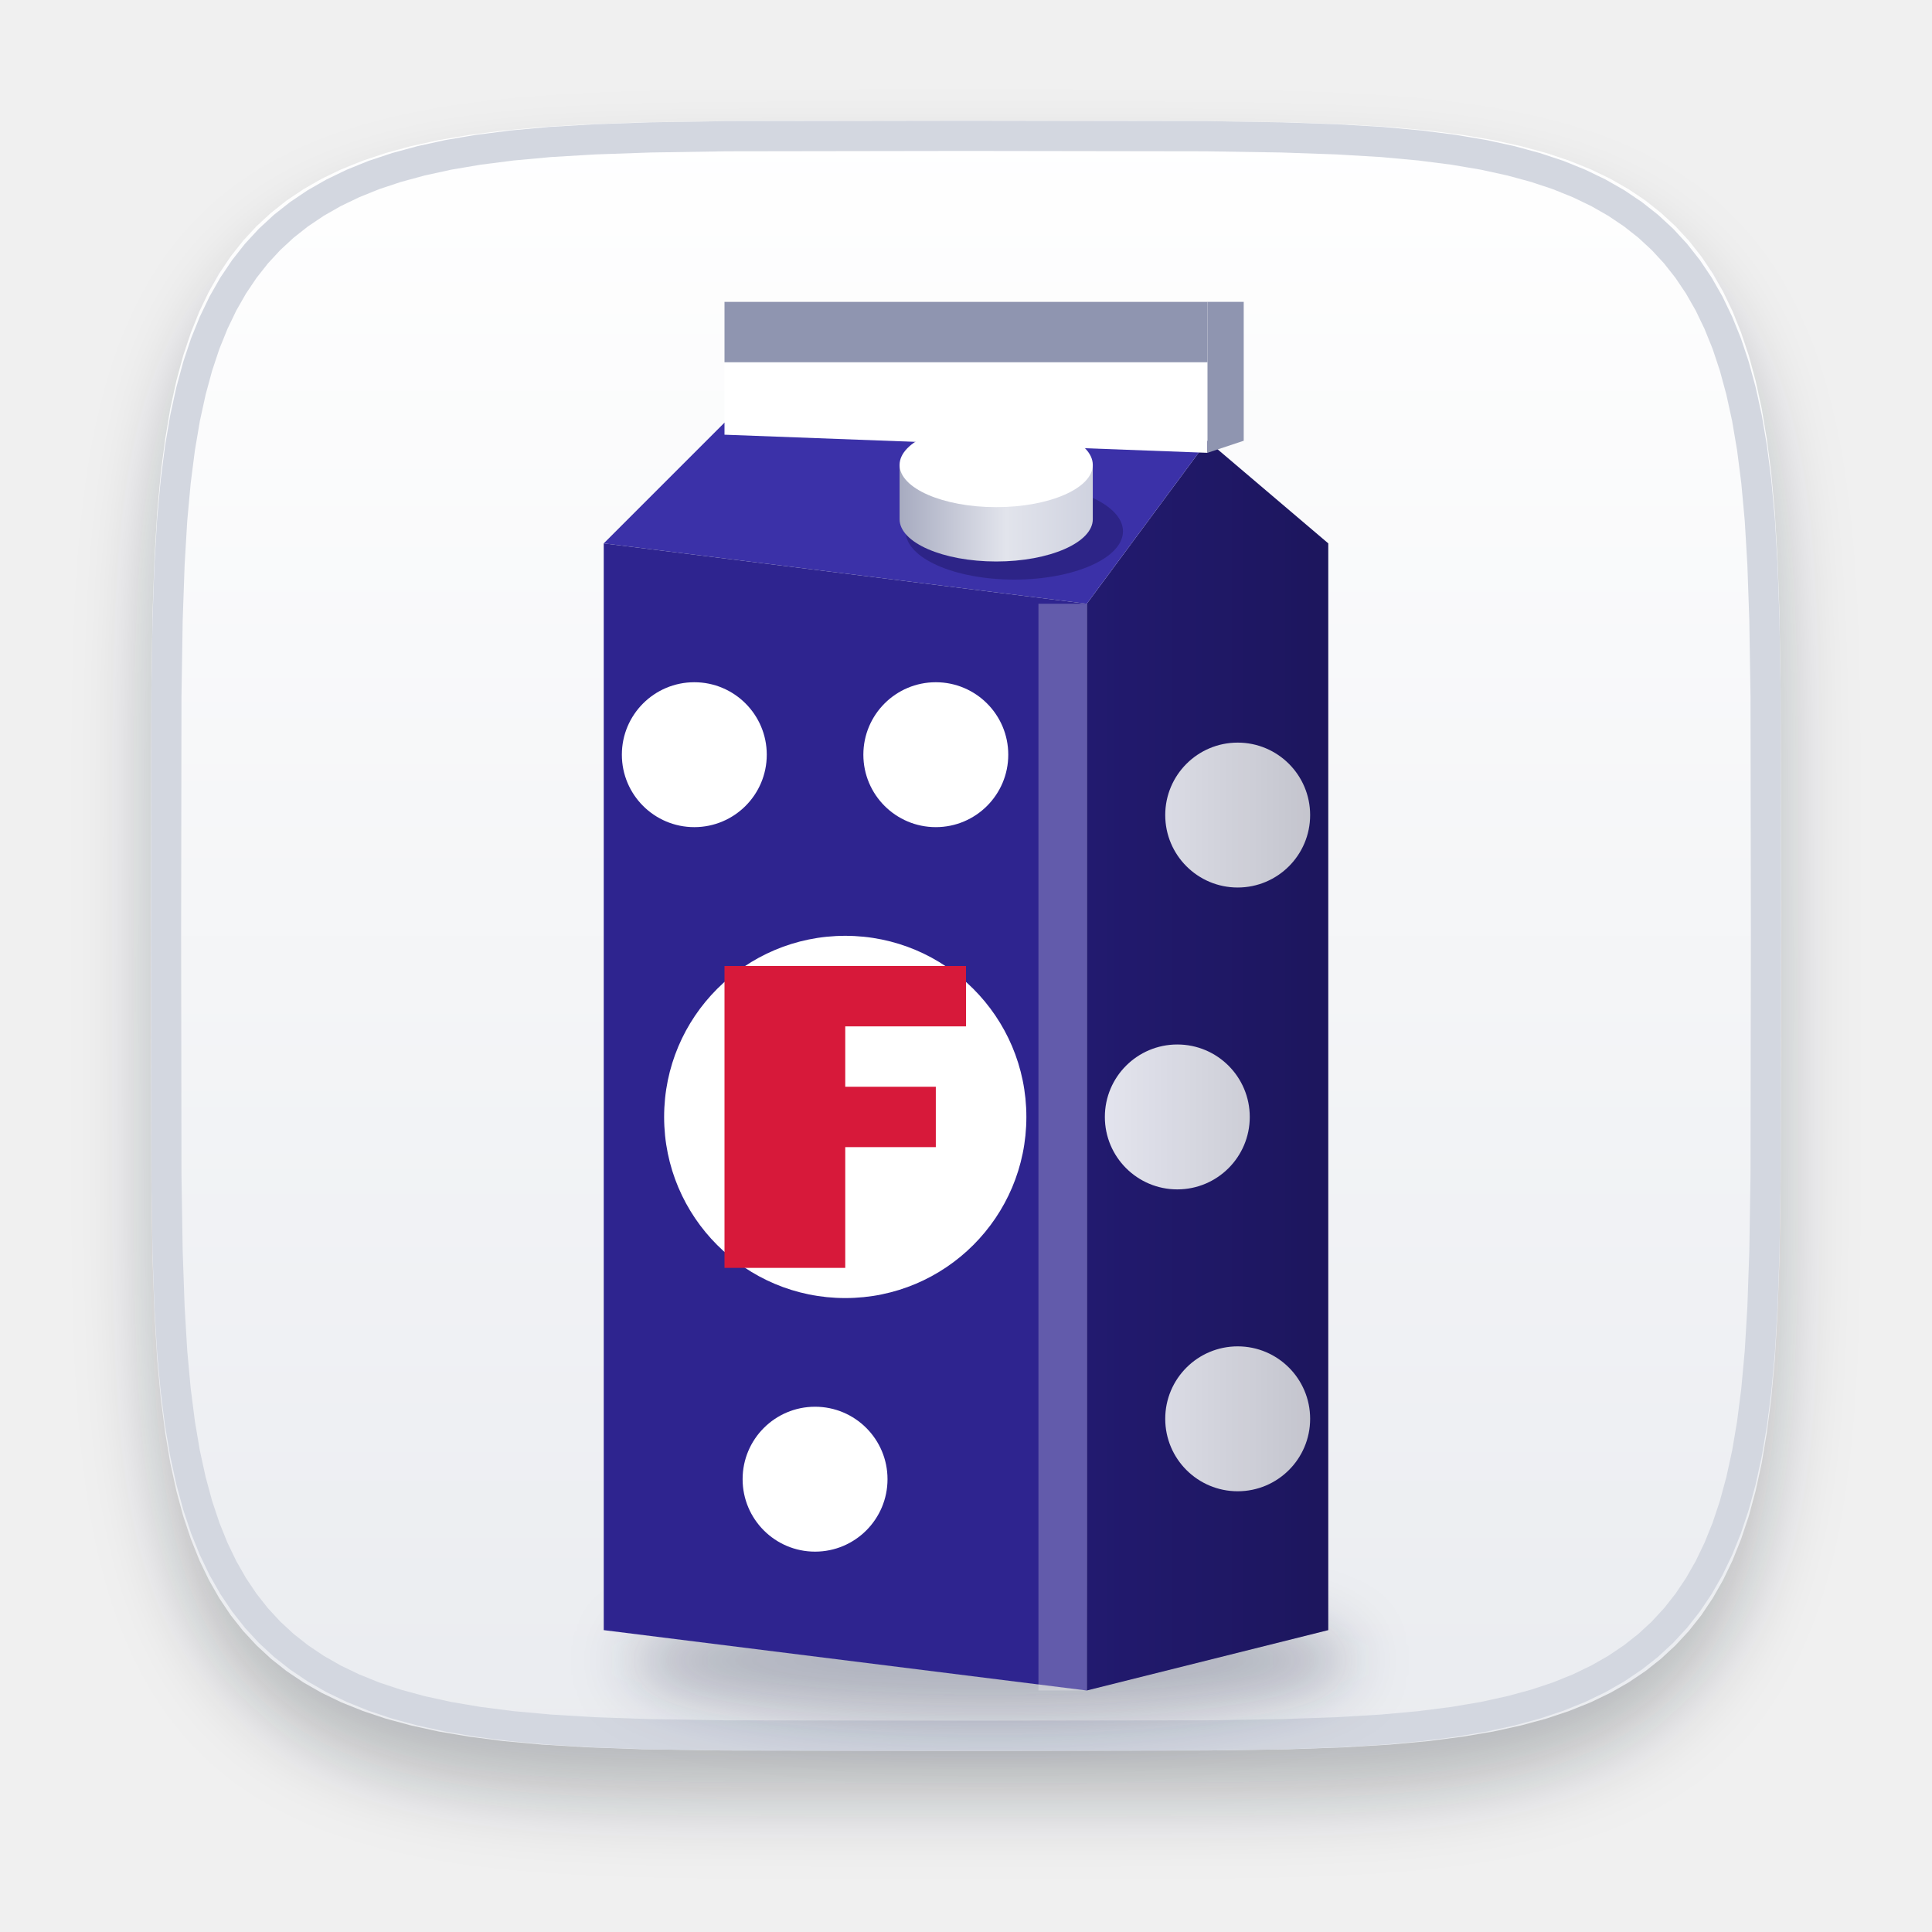
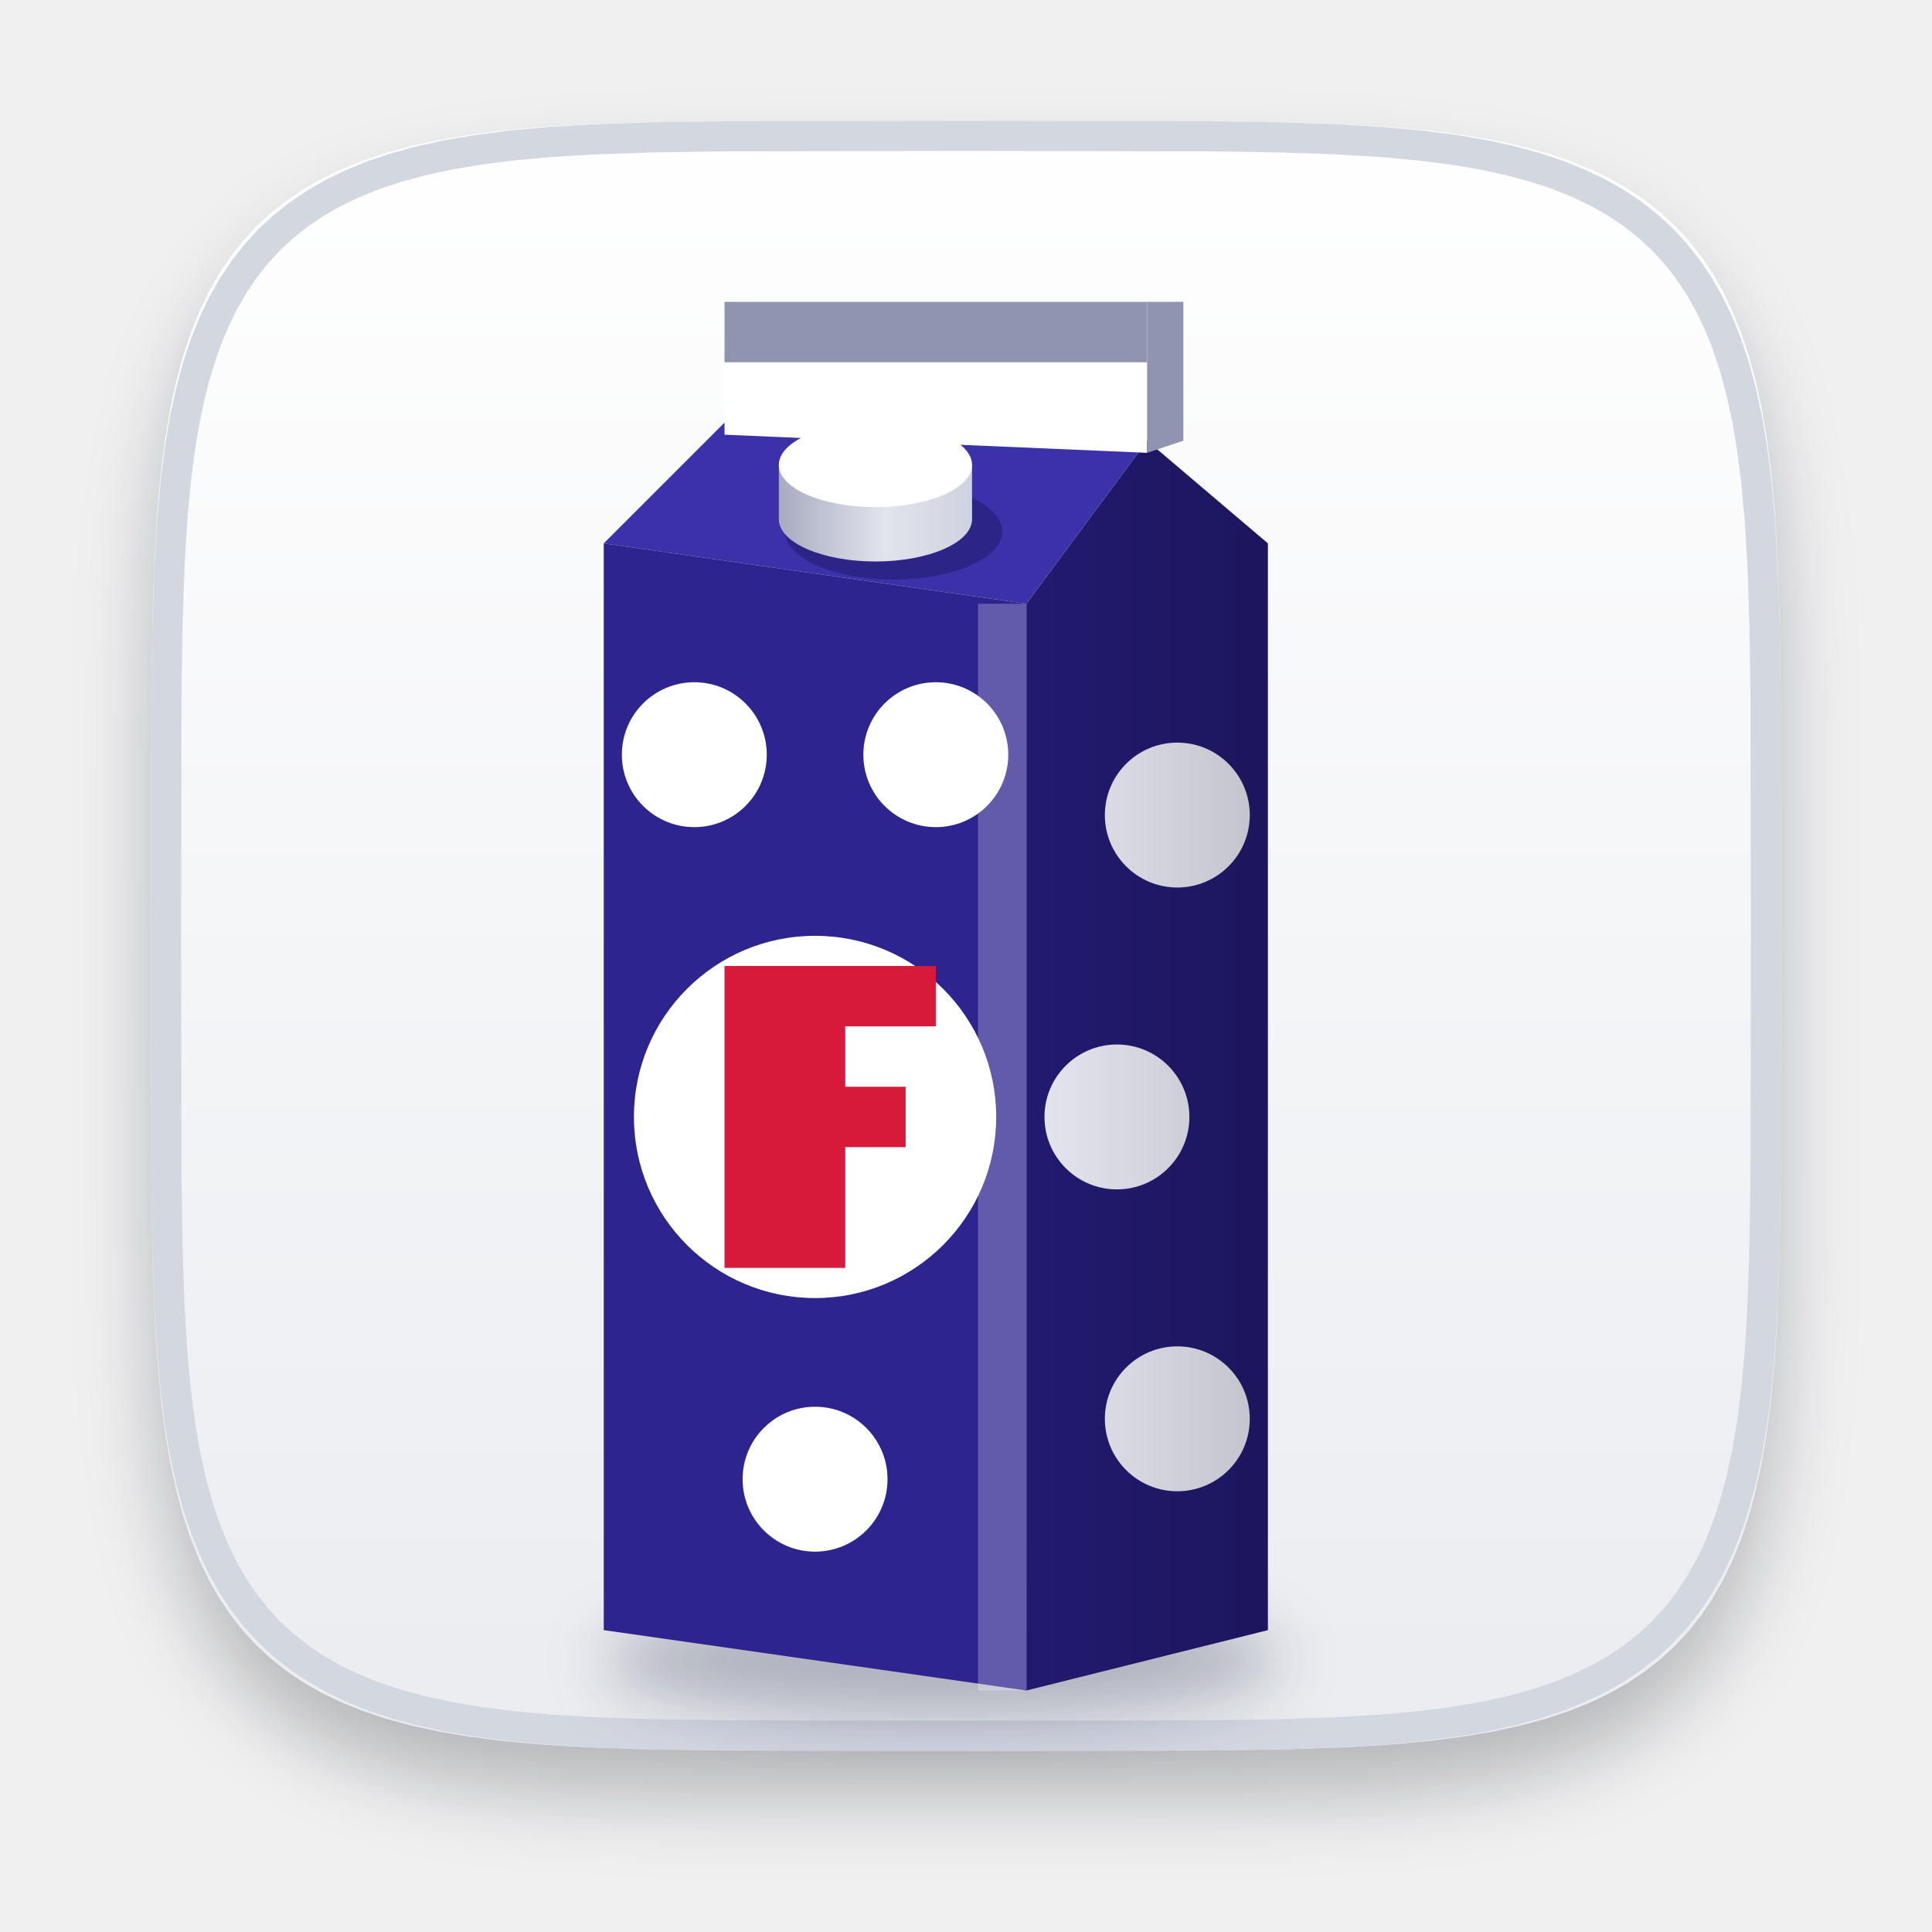
<svg xmlns="http://www.w3.org/2000/svg" viewBox="0 0 32 32" width="32" height="32">
  <defs>
    <linearGradient id="tile" x1="0" y1="0" x2="0" y2="1">
      <stop offset="0" stop-color="#ffffff" />
      <stop offset="1" stop-color="#eaecf0" />
    </linearGradient>
-     <linearGradient id="cs32" gradientUnits="userSpaceOnUse" x1="14.9" y1="0" x2="18.1" y2="0">
+     <linearGradient id="cs32" gradientUnits="userSpaceOnUse" x1="12.9" y1="0" x2="16.1" y2="0">
      <stop offset="0" stop-color="#a7abc0" />
      <stop offset=".55" stop-color="#e2e4ec" />
      <stop offset="1" stop-color="#cfd2df" />
    </linearGradient>
-     <linearGradient id="sb" gradientUnits="userSpaceOnUse" x1="18" y1="0" x2="22" y2="0">
+     <linearGradient id="sb" gradientUnits="userSpaceOnUse" x1="17" y1="0" x2="21" y2="0">
      <stop offset="0" stop-color="#000" stop-opacity="0" />
      <stop offset="1" stop-color="#000" stop-opacity=".16" />
    </linearGradient>
    <filter id="ts" x="-10%" y="-10%" width="120%" height="130%">
      <feGaussianBlur stdDeviation=".6" />
    </filter>
    <filter id="fl" x="-20%" y="-100%" width="140%" height="300%">
      <feGaussianBlur stdDeviation=".5" />
    </filter>
  </defs>
  <path d="M29.5 15.5 L29.493 19.543 L29.474 20.832 L29.441 21.765 L29.396 22.521 L29.337 23.166 L29.264 23.731 L29.179 24.236 L29.079 24.693 L28.966 25.11 L28.838 25.493 L28.696 25.846 L28.539 26.172 L28.367 26.473 L28.179 26.753 L27.974 27.012 L27.752 27.252 L27.512 27.474 L27.253 27.679 L26.973 27.867 L26.672 28.039 L26.346 28.196 L25.993 28.338 L25.61 28.466 L25.193 28.579 L24.736 28.679 L24.231 28.764 L23.666 28.837 L23.021 28.896 L22.265 28.941 L21.332 28.974 L20.043 28.993 L16 29 L11.957 28.993 L10.668 28.974 L9.735 28.941 L8.979 28.896 L8.334 28.837 L7.769 28.764 L7.264 28.679 L6.807 28.579 L6.39 28.466 L6.007 28.338 L5.654 28.196 L5.328 28.039 L5.027 27.867 L4.747 27.679 L4.488 27.474 L4.248 27.252 L4.026 27.012 L3.821 26.753 L3.633 26.473 L3.461 26.172 L3.304 25.846 L3.162 25.493 L3.034 25.11 L2.921 24.693 L2.821 24.236 L2.736 23.731 L2.663 23.166 L2.604 22.521 L2.559 21.765 L2.526 20.832 L2.507 19.543 L2.5 15.5 L2.507 11.457 L2.526 10.168 L2.559 9.235 L2.604 8.479 L2.663 7.834 L2.736 7.269 L2.821 6.764 L2.921 6.307 L3.034 5.89 L3.162 5.507 L3.304 5.154 L3.461 4.828 L3.633 4.527 L3.821 4.247 L4.026 3.988 L4.248 3.748 L4.488 3.526 L4.747 3.321 L5.027 3.133 L5.328 2.961 L5.654 2.804 L6.007 2.662 L6.39 2.534 L6.807 2.421 L7.264 2.321 L7.769 2.236 L8.334 2.163 L8.979 2.104 L9.735 2.059 L10.668 2.026 L11.957 2.007 L16 2 L20.043 2.007 L21.332 2.026 L22.265 2.059 L23.021 2.104 L23.666 2.163 L24.231 2.236 L24.736 2.321 L25.193 2.421 L25.61 2.534 L25.993 2.662 L26.346 2.804 L26.672 2.961 L26.973 3.133 L27.253 3.321 L27.512 3.526 L27.752 3.748 L27.974 3.988 L28.179 4.247 L28.367 4.527 L28.539 4.828 L28.696 5.154 L28.838 5.507 L28.966 5.89 L29.079 6.307 L29.179 6.764 L29.264 7.269 L29.337 7.834 L29.396 8.479 L29.441 9.235 L29.474 10.168 L29.493 11.457 Z" fill="#0a1222" opacity=".25" transform="translate(0 .8)" filter="url(#ts)" />
  <path d="M29.5 15.5 L29.493 19.543 L29.474 20.832 L29.441 21.765 L29.396 22.521 L29.337 23.166 L29.264 23.731 L29.179 24.236 L29.079 24.693 L28.966 25.11 L28.838 25.493 L28.696 25.846 L28.539 26.172 L28.367 26.473 L28.179 26.753 L27.974 27.012 L27.752 27.252 L27.512 27.474 L27.253 27.679 L26.973 27.867 L26.672 28.039 L26.346 28.196 L25.993 28.338 L25.61 28.466 L25.193 28.579 L24.736 28.679 L24.231 28.764 L23.666 28.837 L23.021 28.896 L22.265 28.941 L21.332 28.974 L20.043 28.993 L16 29 L11.957 28.993 L10.668 28.974 L9.735 28.941 L8.979 28.896 L8.334 28.837 L7.769 28.764 L7.264 28.679 L6.807 28.579 L6.39 28.466 L6.007 28.338 L5.654 28.196 L5.328 28.039 L5.027 27.867 L4.747 27.679 L4.488 27.474 L4.248 27.252 L4.026 27.012 L3.821 26.753 L3.633 26.473 L3.461 26.172 L3.304 25.846 L3.162 25.493 L3.034 25.11 L2.921 24.693 L2.821 24.236 L2.736 23.731 L2.663 23.166 L2.604 22.521 L2.559 21.765 L2.526 20.832 L2.507 19.543 L2.5 15.5 L2.507 11.457 L2.526 10.168 L2.559 9.235 L2.604 8.479 L2.663 7.834 L2.736 7.269 L2.821 6.764 L2.921 6.307 L3.034 5.89 L3.162 5.507 L3.304 5.154 L3.461 4.828 L3.633 4.527 L3.821 4.247 L4.026 3.988 L4.248 3.748 L4.488 3.526 L4.747 3.321 L5.027 3.133 L5.328 2.961 L5.654 2.804 L6.007 2.662 L6.39 2.534 L6.807 2.421 L7.264 2.321 L7.769 2.236 L8.334 2.163 L8.979 2.104 L9.735 2.059 L10.668 2.026 L11.957 2.007 L16 2 L20.043 2.007 L21.332 2.026 L22.265 2.059 L23.021 2.104 L23.666 2.163 L24.231 2.236 L24.736 2.321 L25.193 2.421 L25.61 2.534 L25.993 2.662 L26.346 2.804 L26.672 2.961 L26.973 3.133 L27.253 3.321 L27.512 3.526 L27.752 3.748 L27.974 3.988 L28.179 4.247 L28.367 4.527 L28.539 4.828 L28.696 5.154 L28.838 5.507 L28.966 5.89 L29.079 6.307 L29.179 6.764 L29.264 7.269 L29.337 7.834 L29.396 8.479 L29.441 9.235 L29.474 10.168 L29.493 11.457 Z" fill="url(#tile)" />
  <path d="M29.25 15.5 L29.244 19.468 L29.224 20.733 L29.192 21.649 L29.148 22.391 L29.09 23.024 L29.019 23.579 L28.935 24.075 L28.837 24.523 L28.726 24.932 L28.601 25.308 L28.461 25.654 L28.307 25.974 L28.138 26.27 L27.953 26.545 L27.753 26.799 L27.535 27.035 L27.299 27.253 L27.045 27.453 L26.77 27.638 L26.474 27.807 L26.154 27.961 L25.808 28.101 L25.432 28.226 L25.023 28.337 L24.575 28.435 L24.079 28.519 L23.524 28.59 L22.891 28.648 L22.149 28.692 L21.233 28.724 L19.968 28.744 L16 28.75 L12.032 28.744 L10.767 28.724 L9.851 28.692 L9.109 28.648 L8.476 28.59 L7.921 28.519 L7.425 28.435 L6.977 28.337 L6.568 28.226 L6.192 28.101 L5.846 27.961 L5.526 27.807 L5.23 27.638 L4.955 27.453 L4.701 27.253 L4.465 27.035 L4.247 26.799 L4.047 26.545 L3.862 26.27 L3.693 25.974 L3.539 25.654 L3.399 25.308 L3.274 24.932 L3.163 24.523 L3.065 24.075 L2.981 23.579 L2.91 23.024 L2.852 22.391 L2.808 21.649 L2.776 20.733 L2.756 19.468 L2.75 15.5 L2.756 11.532 L2.776 10.267 L2.808 9.351 L2.852 8.609 L2.91 7.976 L2.981 7.421 L3.065 6.925 L3.163 6.477 L3.274 6.068 L3.399 5.692 L3.539 5.346 L3.693 5.026 L3.862 4.73 L4.047 4.455 L4.247 4.201 L4.465 3.965 L4.701 3.747 L4.955 3.547 L5.23 3.362 L5.526 3.193 L5.846 3.039 L6.192 2.899 L6.568 2.774 L6.977 2.663 L7.425 2.565 L7.921 2.481 L8.476 2.41 L9.109 2.352 L9.851 2.308 L10.767 2.276 L12.032 2.256 L16 2.25 L19.968 2.256 L21.233 2.276 L22.149 2.308 L22.891 2.352 L23.524 2.41 L24.079 2.481 L24.575 2.565 L25.023 2.663 L25.432 2.774 L25.808 2.899 L26.154 3.039 L26.474 3.193 L26.77 3.362 L27.045 3.547 L27.299 3.747 L27.535 3.965 L27.753 4.201 L27.953 4.455 L28.138 4.73 L28.307 5.026 L28.461 5.346 L28.601 5.692 L28.726 6.068 L28.837 6.477 L28.935 6.925 L29.019 7.421 L29.09 7.976 L29.148 8.609 L29.192 9.351 L29.224 10.267 L29.244 11.532 Z" fill="none" stroke="#d3d7e0" stroke-width=".5" />
-   <ellipse cx="16.4" cy="27.5" rx="6" ry="1" fill="#141a3a" opacity=".28" filter="url(#fl)" />
-   <path d="M18 28 L22 27 L22 9 L20 7.3 L18 10 Z" fill="#221a6f" />
-   <path d="M10 9 L18 10 L20 7.3 L12 7 Z" fill="#3b31a8" />
-   <path d="M10 27 L18 28 L18 10 L10 9 Z" fill="#2e248f" />
+   <ellipse cx="15.6" cy="27.5" rx="5.6" ry="1" fill="#141a3a" opacity=".28" filter="url(#fl)" />
+   <path d="M17 28 L21 27 L21 9 L19 7.3 L17 10 Z" fill="#221a6f" />
+   <path d="M10 9 L17 10 L19 7.3 L12 7 Z" fill="#3b31a8" />
+   <path d="M10 27 L17 28 L17 10 L10 9 Z" fill="#2e248f" />
  <circle cx="11.5" cy="12.5" r="1.2" fill="#fff" />
  <circle cx="15.5" cy="12.5" r="1.2" fill="#fff" />
  <circle cx="13.5" cy="24.5" r="1.2" fill="#fff" />
-   <circle cx="20.5" cy="13.5" r="1.2" fill="#e6e7f1" />
-   <circle cx="19.5" cy="18.5" r="1.2" fill="#e6e7f1" />
-   <circle cx="20.5" cy="23.5" r="1.2" fill="#e6e7f1" />
-   <path d="M18 28 L22 27 L22 9 L20 7.3 L18 10 Z" fill="url(#sb)" />
-   <path d="M17.6 10 V28" stroke="#fff" stroke-width=".8" opacity=".25" />
-   <circle cx="14" cy="18.5" r="3.0" fill="#fff" />
-   <path d="M12 16 H16 V17 H14 V18 H15.5 V19 H14 V21 H12 Z" fill="#d7193a" />
-   <path d="M12 7.2 L20 7.5 L20 5 L12 5 Z" fill="#fff" />
-   <path d="M12 5 H20 V6 H12 Z" fill="#8f95b0" />
-   <path d="M20 7.5 L20.6 7.3 L20.6 5 L20 5 Z" fill="#8f95b0" />
-   <ellipse cx="16.8" cy="8.8" rx="1.8" ry=".8" fill="#0d0838" opacity=".3" />
-   <path d="M14.9 8.6 V7.7 H18.1 V8.6 A1.6 .7 0 0 1 14.9 8.6 Z" fill="url(#cs32)" />
-   <ellipse cx="16.5" cy="7.7" rx="1.6" ry=".7" fill="#fff" />
+   <circle cx="19.5" cy="13.5" r="1.2" fill="#e6e7f1" />
+   <circle cx="18.5" cy="18.5" r="1.2" fill="#e6e7f1" />
+   <circle cx="19.5" cy="23.5" r="1.2" fill="#e6e7f1" />
+   <path d="M17 28 L21 27 L21 9 L19 7.3 L17 10 Z" fill="url(#sb)" />
+   <path d="M16.6 10 V28" stroke="#fff" stroke-width=".8" opacity=".25" />
+   <circle cx="13.5" cy="18.5" r="3.0" fill="#fff" />
+   <path d="M12 16 H15.5 V17 H14 V18 H15 V19 H14 V21 H12 Z" fill="#d7193a" />
+   <path d="M12 7.2 L19 7.5 L19 5 L12 5 Z" fill="#fff" />
+   <path d="M12 5 H19 V6 H12 Z" fill="#8f95b0" />
+   <path d="M19 7.5 L19.6 7.3 L19.6 5 L19 5 Z" fill="#8f95b0" />
+   <ellipse cx="14.8" cy="8.8" rx="1.8" ry=".8" fill="#0d0838" opacity=".3" />
+   <path d="M12.9 8.6 V7.7 H16.1 V8.6 A1.6 .7 0 0 1 12.9 8.6 Z" fill="url(#cs32)" />
+   <ellipse cx="14.5" cy="7.7" rx="1.6" ry=".7" fill="#fff" />
</svg>
